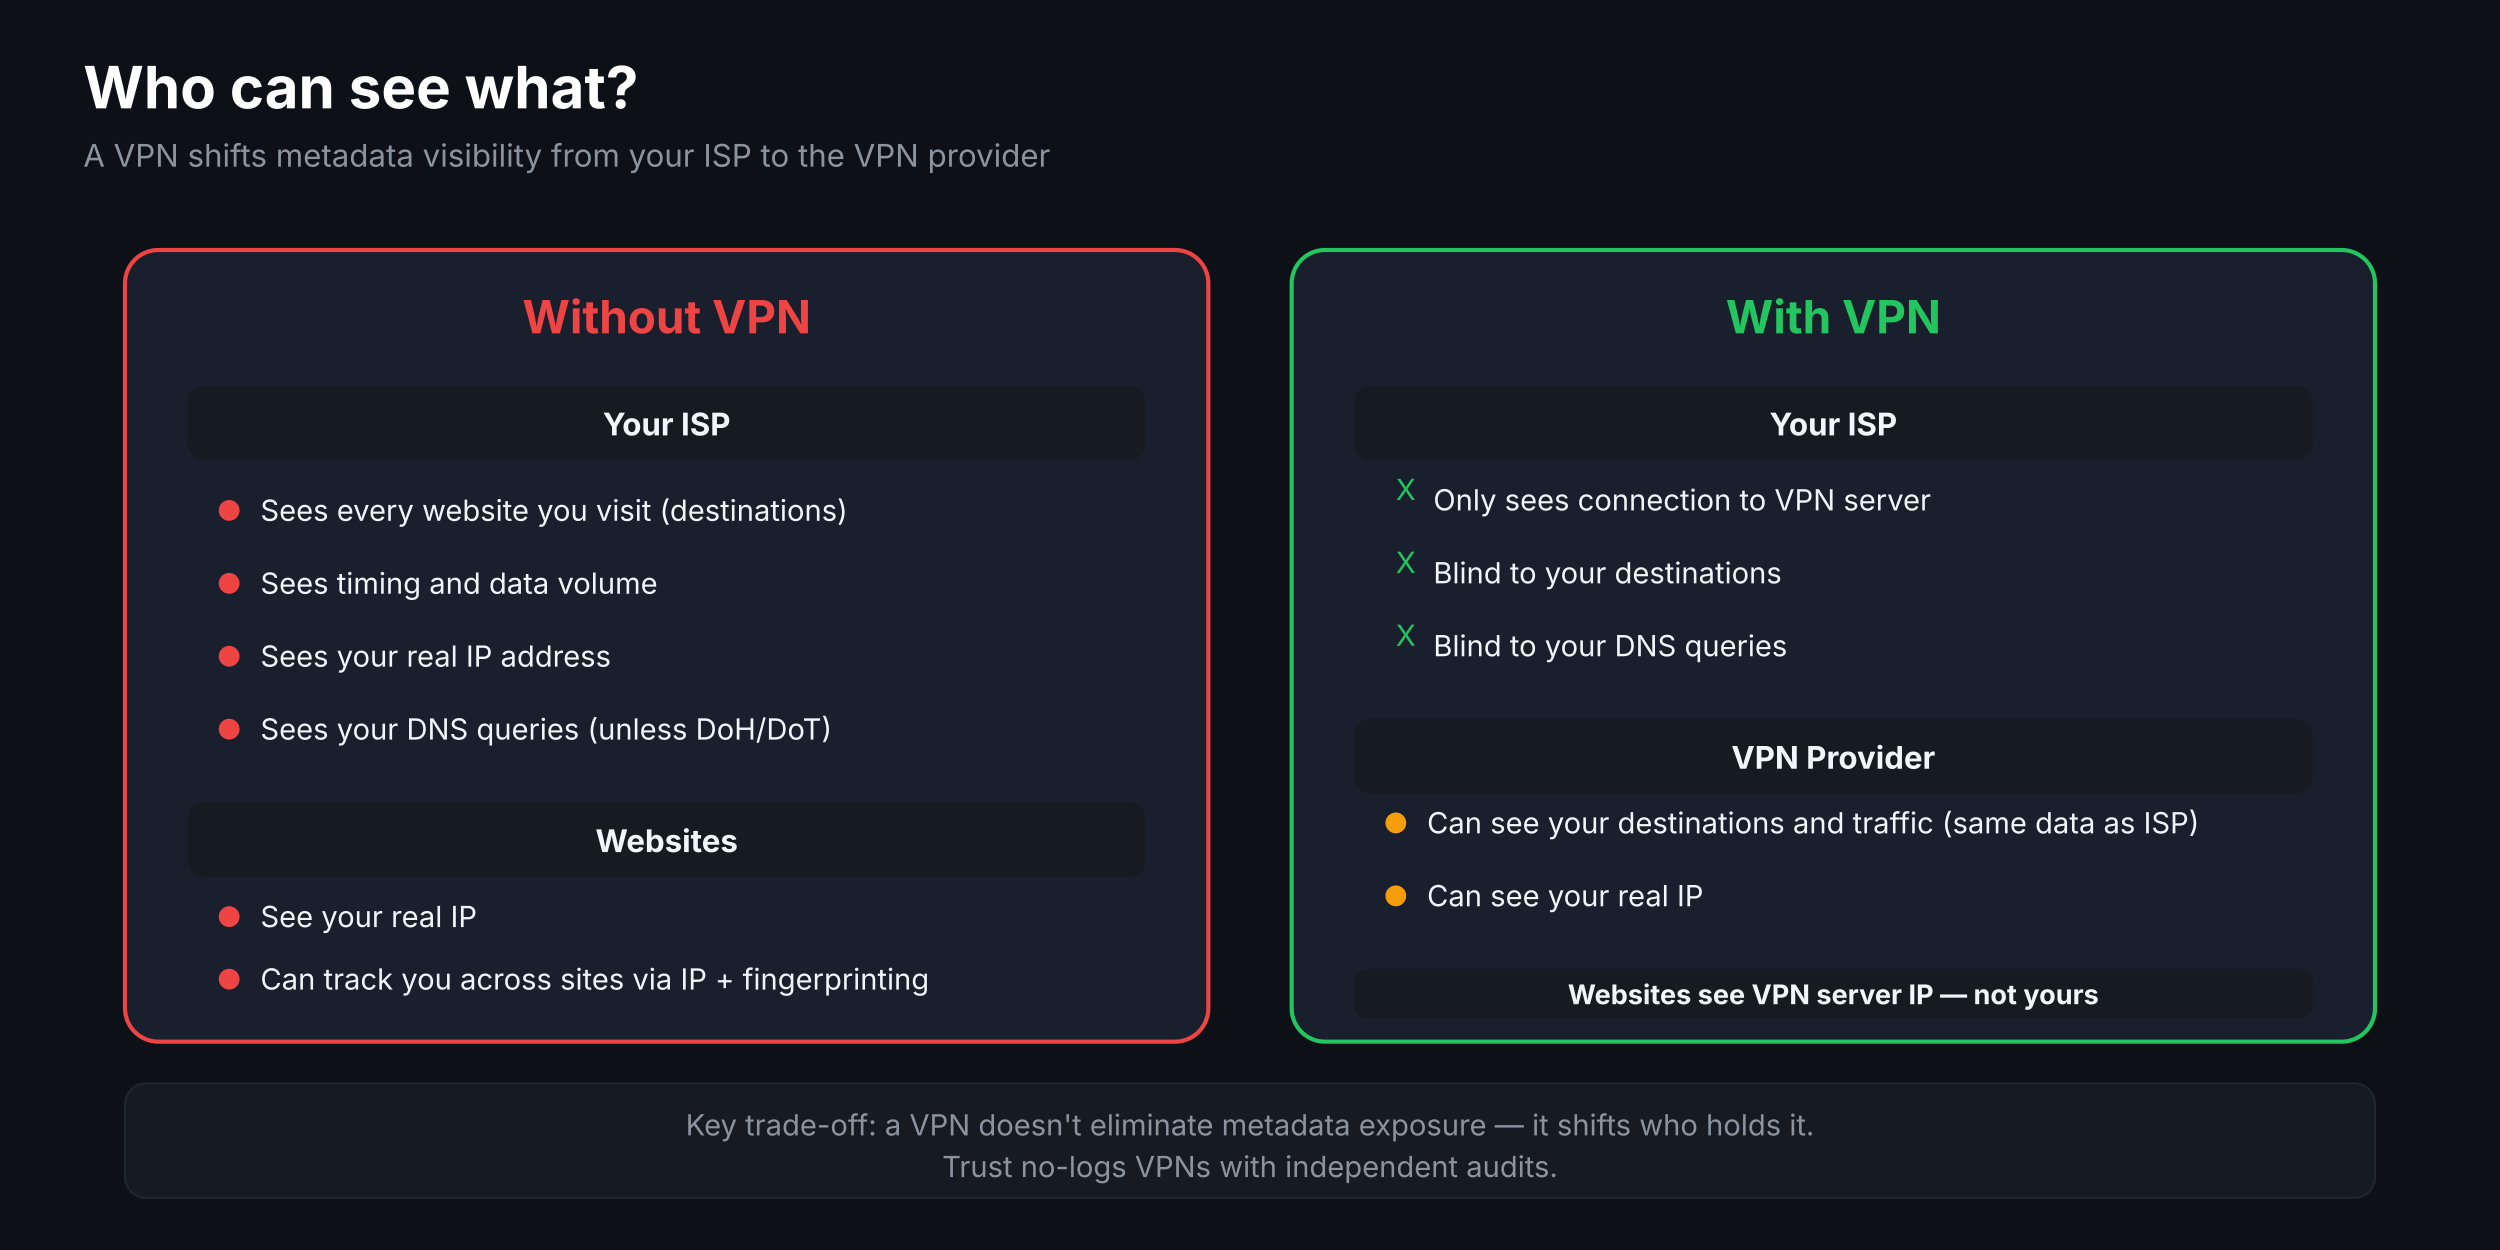
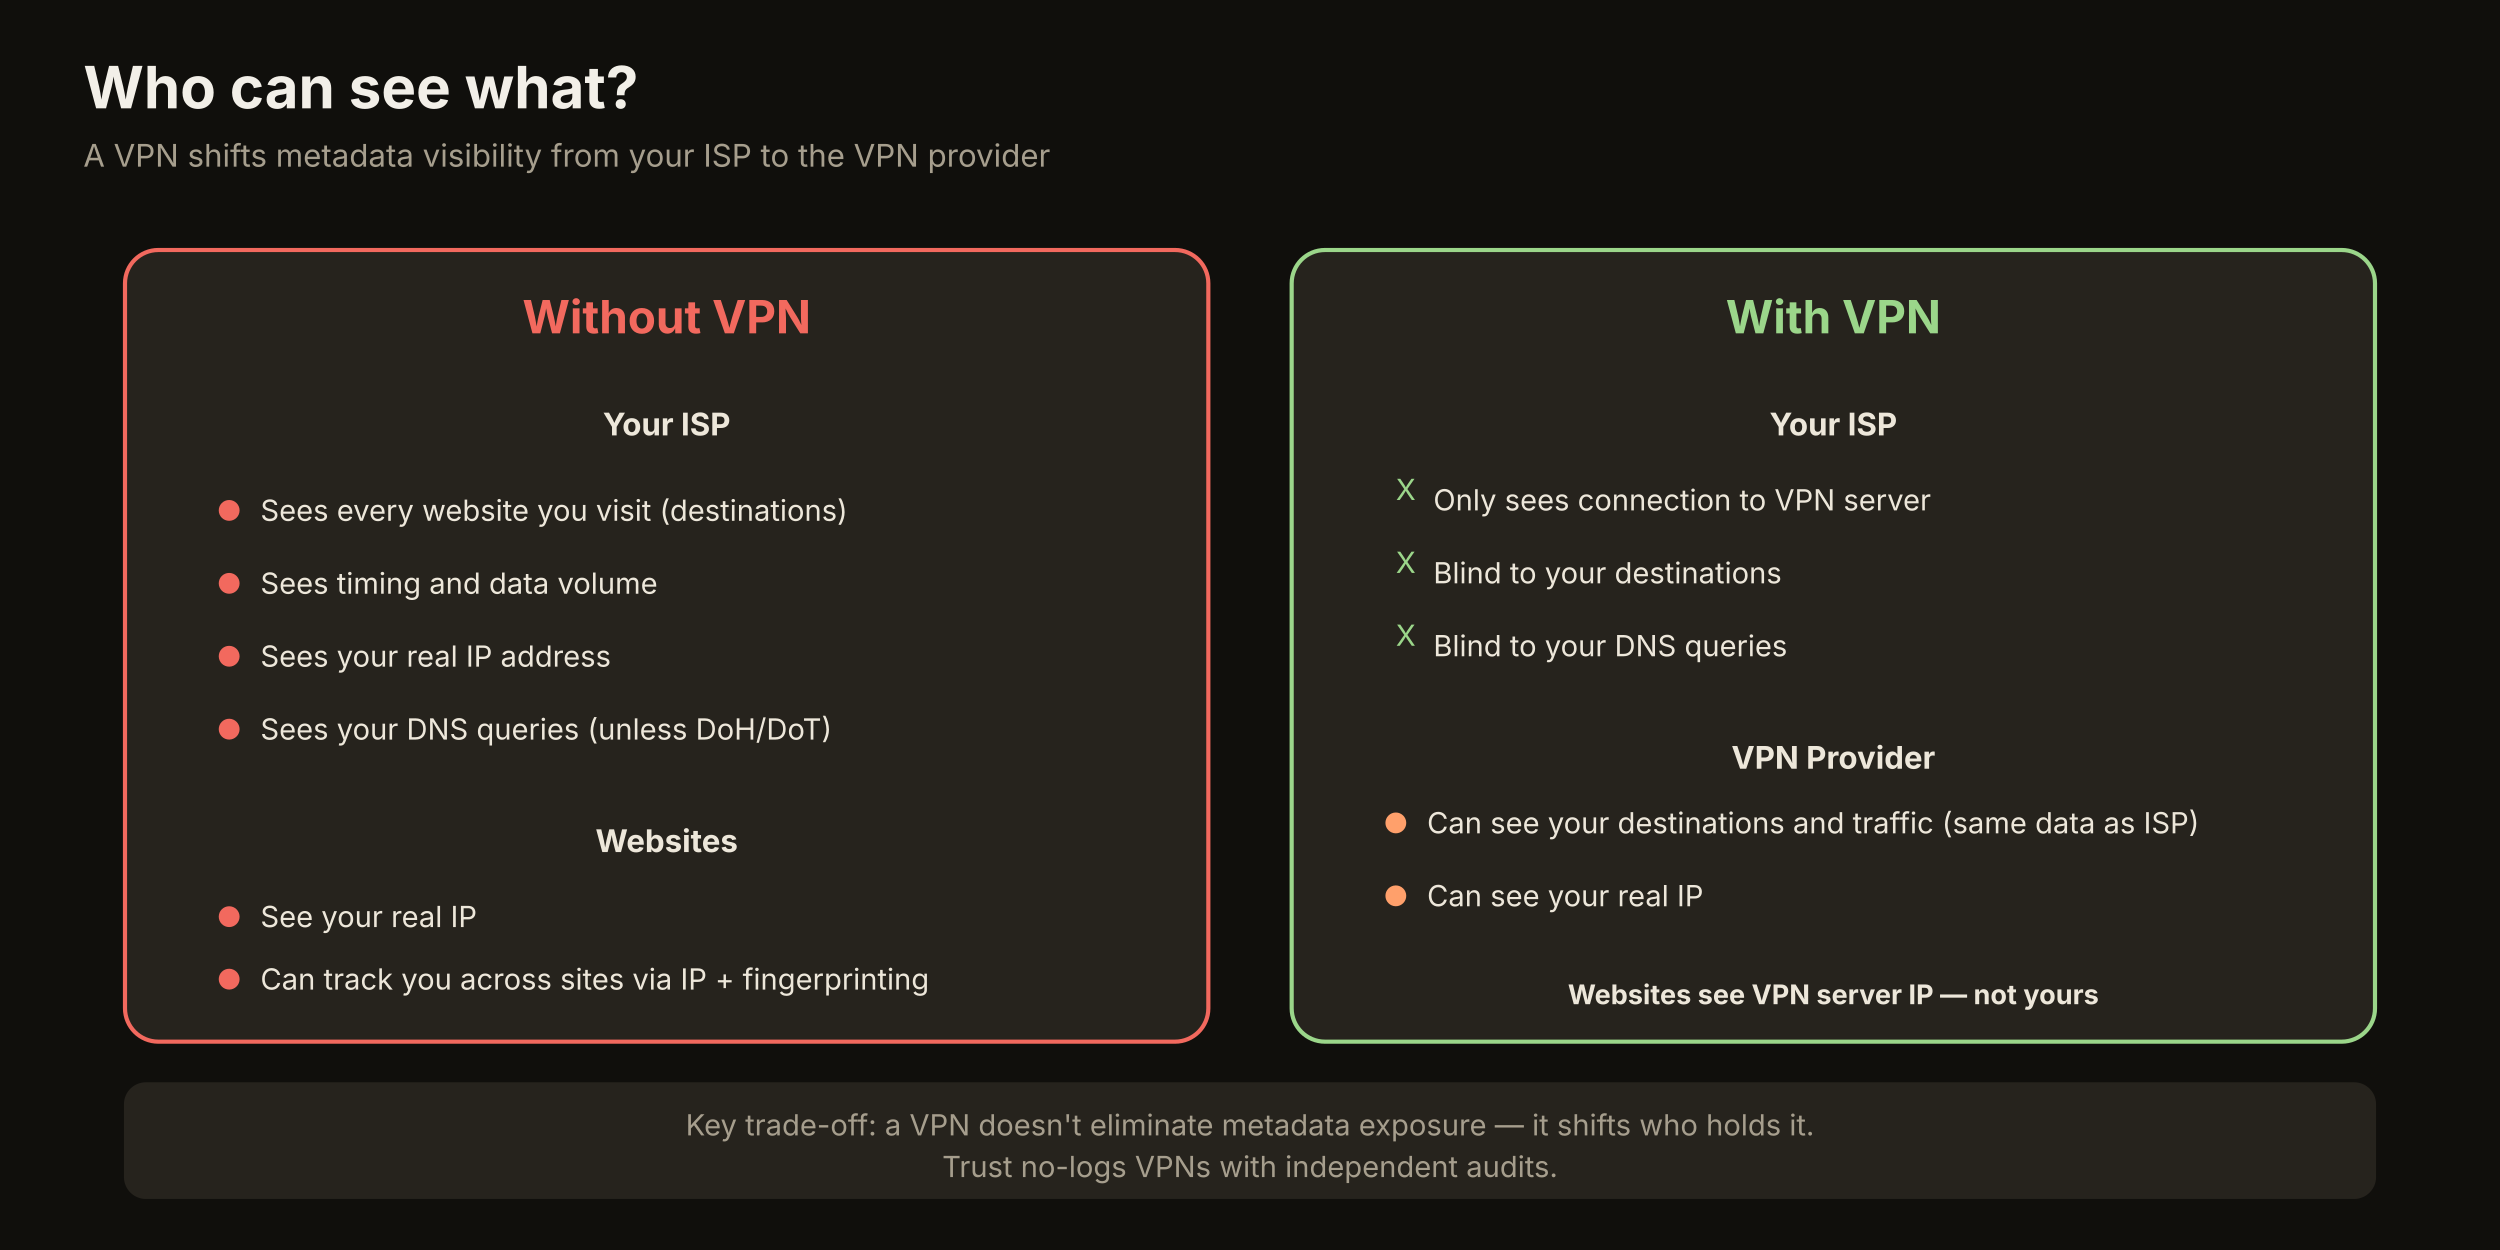
<svg xmlns="http://www.w3.org/2000/svg" width="1200" height="600" viewBox="0 0 1200 600" role="img" aria-labelledby="tm-title2 tm-desc2">
-   <rect width="1200" height="600" fill="#0d1117" />
-   <text x="40" y="52" font-family="system-ui, -apple-system, sans-serif" font-size="28" font-weight="700" fill="#ffffff">Who can see what?</text>
-   <text x="40" y="80" font-family="system-ui, -apple-system, sans-serif" font-size="15" fill="#8b949e">A VPN shifts metadata visibility from your ISP to the VPN provider</text>
-   <rect x="60" y="120" width="520" height="380" rx="16" fill="#1a1f2e" stroke="#ef4444" stroke-width="2" />
-   <text x="320" y="160" font-family="system-ui, -apple-system, sans-serif" font-size="22" font-weight="700" fill="#ef4444" text-anchor="middle">Without VPN</text>
-   <rect x="90" y="185" width="460" height="36" rx="8" fill="#161b22" />
-   <text x="320" y="209" font-family="system-ui, -apple-system, sans-serif" font-size="15" font-weight="700" fill="#f0f6fc" text-anchor="middle">Your ISP</text>
-   <circle cx="110" cy="245" r="5" fill="#ef4444" />
-   <text x="125" y="250" font-family="system-ui, -apple-system, sans-serif" font-size="14" fill="#f0f6fc">Sees every website you visit (destinations)</text>
-   <circle cx="110" cy="280" r="5" fill="#ef4444" />
-   <text x="125" y="285" font-family="system-ui, -apple-system, sans-serif" font-size="14" fill="#f0f6fc">Sees timing and data volume</text>
-   <circle cx="110" cy="315" r="5" fill="#ef4444" />
-   <text x="125" y="320" font-family="system-ui, -apple-system, sans-serif" font-size="14" fill="#f0f6fc">Sees your real IP address</text>
-   <circle cx="110" cy="350" r="5" fill="#ef4444" />
-   <text x="125" y="355" font-family="system-ui, -apple-system, sans-serif" font-size="14" fill="#f0f6fc">Sees your DNS queries (unless DoH/DoT)</text>
-   <rect x="90" y="385" width="460" height="36" rx="8" fill="#161b22" />
-   <text x="320" y="409" font-family="system-ui, -apple-system, sans-serif" font-size="15" font-weight="700" fill="#f0f6fc" text-anchor="middle">Websites</text>
-   <circle cx="110" cy="440" r="5" fill="#ef4444" />
-   <text x="125" y="445" font-family="system-ui, -apple-system, sans-serif" font-size="14" fill="#f0f6fc">See your real IP</text>
-   <circle cx="110" cy="470" r="5" fill="#ef4444" />
-   <text x="125" y="475" font-family="system-ui, -apple-system, sans-serif" font-size="14" fill="#f0f6fc">Can track you across sites via IP + fingerprinting</text>
-   <rect x="620" y="120" width="520" height="380" rx="16" fill="#1a1f2e" stroke="#22c55e" stroke-width="2" />
-   <text x="880" y="160" font-family="system-ui, -apple-system, sans-serif" font-size="22" font-weight="700" fill="#22c55e" text-anchor="middle">With VPN</text>
-   <rect x="650" y="185" width="460" height="36" rx="8" fill="#161b22" />
-   <text x="880" y="209" font-family="system-ui, -apple-system, sans-serif" font-size="15" font-weight="700" fill="#f0f6fc" text-anchor="middle">Your ISP</text>
-   <text x="670" y="240" font-family="system-ui, -apple-system, sans-serif" font-size="14" fill="#22c55e">X</text>
-   <text x="688" y="245" font-family="system-ui, -apple-system, sans-serif" font-size="14" fill="#f0f6fc">Only sees connection to VPN server</text>
-   <text x="670" y="275" font-family="system-ui, -apple-system, sans-serif" font-size="14" fill="#22c55e">X</text>
-   <text x="688" y="280" font-family="system-ui, -apple-system, sans-serif" font-size="14" fill="#f0f6fc">Blind to your destinations</text>
-   <text x="670" y="310" font-family="system-ui, -apple-system, sans-serif" font-size="14" fill="#22c55e">X</text>
-   <text x="688" y="315" font-family="system-ui, -apple-system, sans-serif" font-size="14" fill="#f0f6fc">Blind to your DNS queries</text>
-   <rect x="650" y="345" width="460" height="36" rx="8" fill="#161b22" />
-   <text x="880" y="369" font-family="system-ui, -apple-system, sans-serif" font-size="15" font-weight="700" fill="#f0f6fc" text-anchor="middle">VPN Provider</text>
-   <circle cx="670" cy="395" r="5" fill="#f59e0b" />
-   <text x="685" y="400" font-family="system-ui, -apple-system, sans-serif" font-size="14" fill="#f0f6fc">Can see your destinations and traffic (same data as ISP)</text>
-   <circle cx="670" cy="430" r="5" fill="#f59e0b" />
-   <text x="685" y="435" font-family="system-ui, -apple-system, sans-serif" font-size="14" fill="#f0f6fc">Can see your real IP</text>
-   <rect x="650" y="465" width="460" height="24" rx="6" fill="#161b22" />
-   <text x="880" y="482" font-family="system-ui, -apple-system, sans-serif" font-size="13" font-weight="700" fill="#f0f6fc" text-anchor="middle">Websites see VPN server IP — not yours</text>
-   <rect x="60" y="520" width="1080" height="55" rx="10" fill="#161b22" stroke="#21262d" stroke-width="1" />
-   <text x="600" y="545" font-family="system-ui, -apple-system, sans-serif" font-size="14" fill="#8b949e" text-anchor="middle">Key trade-off: a VPN doesn't eliminate metadata exposure — it shifts who holds it.</text>
-   <text x="600" y="565" font-family="system-ui, -apple-system, sans-serif" font-size="14" fill="#8b949e" text-anchor="middle">Trust no-logs VPNs with independent audits.</text>
+   <rect width="1200" height="600" fill="var(--c-sunken, #100f0c)" />
+   <text x="40" y="52" font-family="system-ui, -apple-system, sans-serif" font-size="28" font-weight="700" fill="var(--c-sunken, #f2efe8)">Who can see what?</text>
+   <text x="40" y="80" font-family="system-ui, -apple-system, sans-serif" font-size="15" fill="var(--c-muted, #a69e8d)">A VPN shifts metadata visibility from your ISP to the VPN provider</text>
+   <rect x="60" y="120" width="520" height="380" rx="16" fill="var(--c-raised, #26231d)" stroke="var(--c-danger, #f2695e)" stroke-width="2" />
+   <text x="320" y="160" font-family="system-ui, -apple-system, sans-serif" font-size="22" font-weight="700" fill="var(--c-danger, #f2695e)" text-anchor="middle">Without VPN</text>
+   <rect x="90" y="185" width="460" height="36" rx="8" fill="var(--c-raised, #26231d)" />
+   <text x="320" y="209" font-family="system-ui, -apple-system, sans-serif" font-size="15" font-weight="700" fill="var(--c-text, #ede7da)" text-anchor="middle">Your ISP</text>
+   <circle cx="110" cy="245" r="5" fill="var(--c-danger, #f2695e)" />
+   <text x="125" y="250" font-family="system-ui, -apple-system, sans-serif" font-size="14" fill="var(--c-text, #ede7da)">Sees every website you visit (destinations)</text>
+   <circle cx="110" cy="280" r="5" fill="var(--c-danger, #f2695e)" />
+   <text x="125" y="285" font-family="system-ui, -apple-system, sans-serif" font-size="14" fill="var(--c-text, #ede7da)">Sees timing and data volume</text>
+   <circle cx="110" cy="315" r="5" fill="var(--c-danger, #f2695e)" />
+   <text x="125" y="320" font-family="system-ui, -apple-system, sans-serif" font-size="14" fill="var(--c-text, #ede7da)">Sees your real IP address</text>
+   <circle cx="110" cy="350" r="5" fill="var(--c-danger, #f2695e)" />
+   <text x="125" y="355" font-family="system-ui, -apple-system, sans-serif" font-size="14" fill="var(--c-text, #ede7da)">Sees your DNS queries (unless DoH/DoT)</text>
+   <rect x="90" y="385" width="460" height="36" rx="8" fill="var(--c-raised, #26231d)" />
+   <text x="320" y="409" font-family="system-ui, -apple-system, sans-serif" font-size="15" font-weight="700" fill="var(--c-text, #ede7da)" text-anchor="middle">Websites</text>
+   <circle cx="110" cy="440" r="5" fill="var(--c-danger, #f2695e)" />
+   <text x="125" y="445" font-family="system-ui, -apple-system, sans-serif" font-size="14" fill="var(--c-text, #ede7da)">See your real IP</text>
+   <circle cx="110" cy="470" r="5" fill="var(--c-danger, #f2695e)" />
+   <text x="125" y="475" font-family="system-ui, -apple-system, sans-serif" font-size="14" fill="var(--c-text, #ede7da)">Can track you across sites via IP + fingerprinting</text>
+   <rect x="620" y="120" width="520" height="380" rx="16" fill="var(--c-raised, #26231d)" stroke="var(--c-hue-green, #9bd68a)" stroke-width="2" />
+   <text x="880" y="160" font-family="system-ui, -apple-system, sans-serif" font-size="22" font-weight="700" fill="var(--c-hue-green, #9bd68a)" text-anchor="middle">With VPN</text>
+   <rect x="650" y="185" width="460" height="36" rx="8" fill="var(--c-raised, #26231d)" />
+   <text x="880" y="209" font-family="system-ui, -apple-system, sans-serif" font-size="15" font-weight="700" fill="var(--c-text, #ede7da)" text-anchor="middle">Your ISP</text>
+   <text x="670" y="240" font-family="system-ui, -apple-system, sans-serif" font-size="14" fill="var(--c-hue-green, #9bd68a)">X</text>
+   <text x="688" y="245" font-family="system-ui, -apple-system, sans-serif" font-size="14" fill="var(--c-text, #ede7da)">Only sees connection to VPN server</text>
+   <text x="670" y="275" font-family="system-ui, -apple-system, sans-serif" font-size="14" fill="var(--c-hue-green, #9bd68a)">X</text>
+   <text x="688" y="280" font-family="system-ui, -apple-system, sans-serif" font-size="14" fill="var(--c-text, #ede7da)">Blind to your destinations</text>
+   <text x="670" y="310" font-family="system-ui, -apple-system, sans-serif" font-size="14" fill="var(--c-hue-green, #9bd68a)">X</text>
+   <text x="688" y="315" font-family="system-ui, -apple-system, sans-serif" font-size="14" fill="var(--c-text, #ede7da)">Blind to your DNS queries</text>
+   <rect x="650" y="345" width="460" height="36" rx="8" fill="var(--c-raised, #26231d)" />
+   <text x="880" y="369" font-family="system-ui, -apple-system, sans-serif" font-size="15" font-weight="700" fill="var(--c-text, #ede7da)" text-anchor="middle">VPN Provider</text>
+   <circle cx="670" cy="395" r="5" fill="var(--c-hue-orange, #ffa06b)" />
+   <text x="685" y="400" font-family="system-ui, -apple-system, sans-serif" font-size="14" fill="var(--c-text, #ede7da)">Can see your destinations and traffic (same data as ISP)</text>
+   <circle cx="670" cy="430" r="5" fill="var(--c-hue-orange, #ffa06b)" />
+   <text x="685" y="435" font-family="system-ui, -apple-system, sans-serif" font-size="14" fill="var(--c-text, #ede7da)">Can see your real IP</text>
+   <rect x="650" y="465" width="460" height="24" rx="6" fill="var(--c-raised, #26231d)" />
+   <text x="880" y="482" font-family="system-ui, -apple-system, sans-serif" font-size="13" font-weight="700" fill="var(--c-text, #ede7da)" text-anchor="middle">Websites see VPN server IP — not yours</text>
+   <rect x="60" y="520" width="1080" height="55" rx="10" fill="var(--c-raised, #26231d)" stroke="var(--c-raised, #26231d)" stroke-width="1" />
+   <text x="600" y="545" font-family="system-ui, -apple-system, sans-serif" font-size="14" fill="var(--c-muted, #a69e8d)" text-anchor="middle">Key trade-off: a VPN doesn't eliminate metadata exposure — it shifts who holds it.</text>
+   <text x="600" y="565" font-family="system-ui, -apple-system, sans-serif" font-size="14" fill="var(--c-muted, #a69e8d)" text-anchor="middle">Trust no-logs VPNs with independent audits.</text>
</svg>
